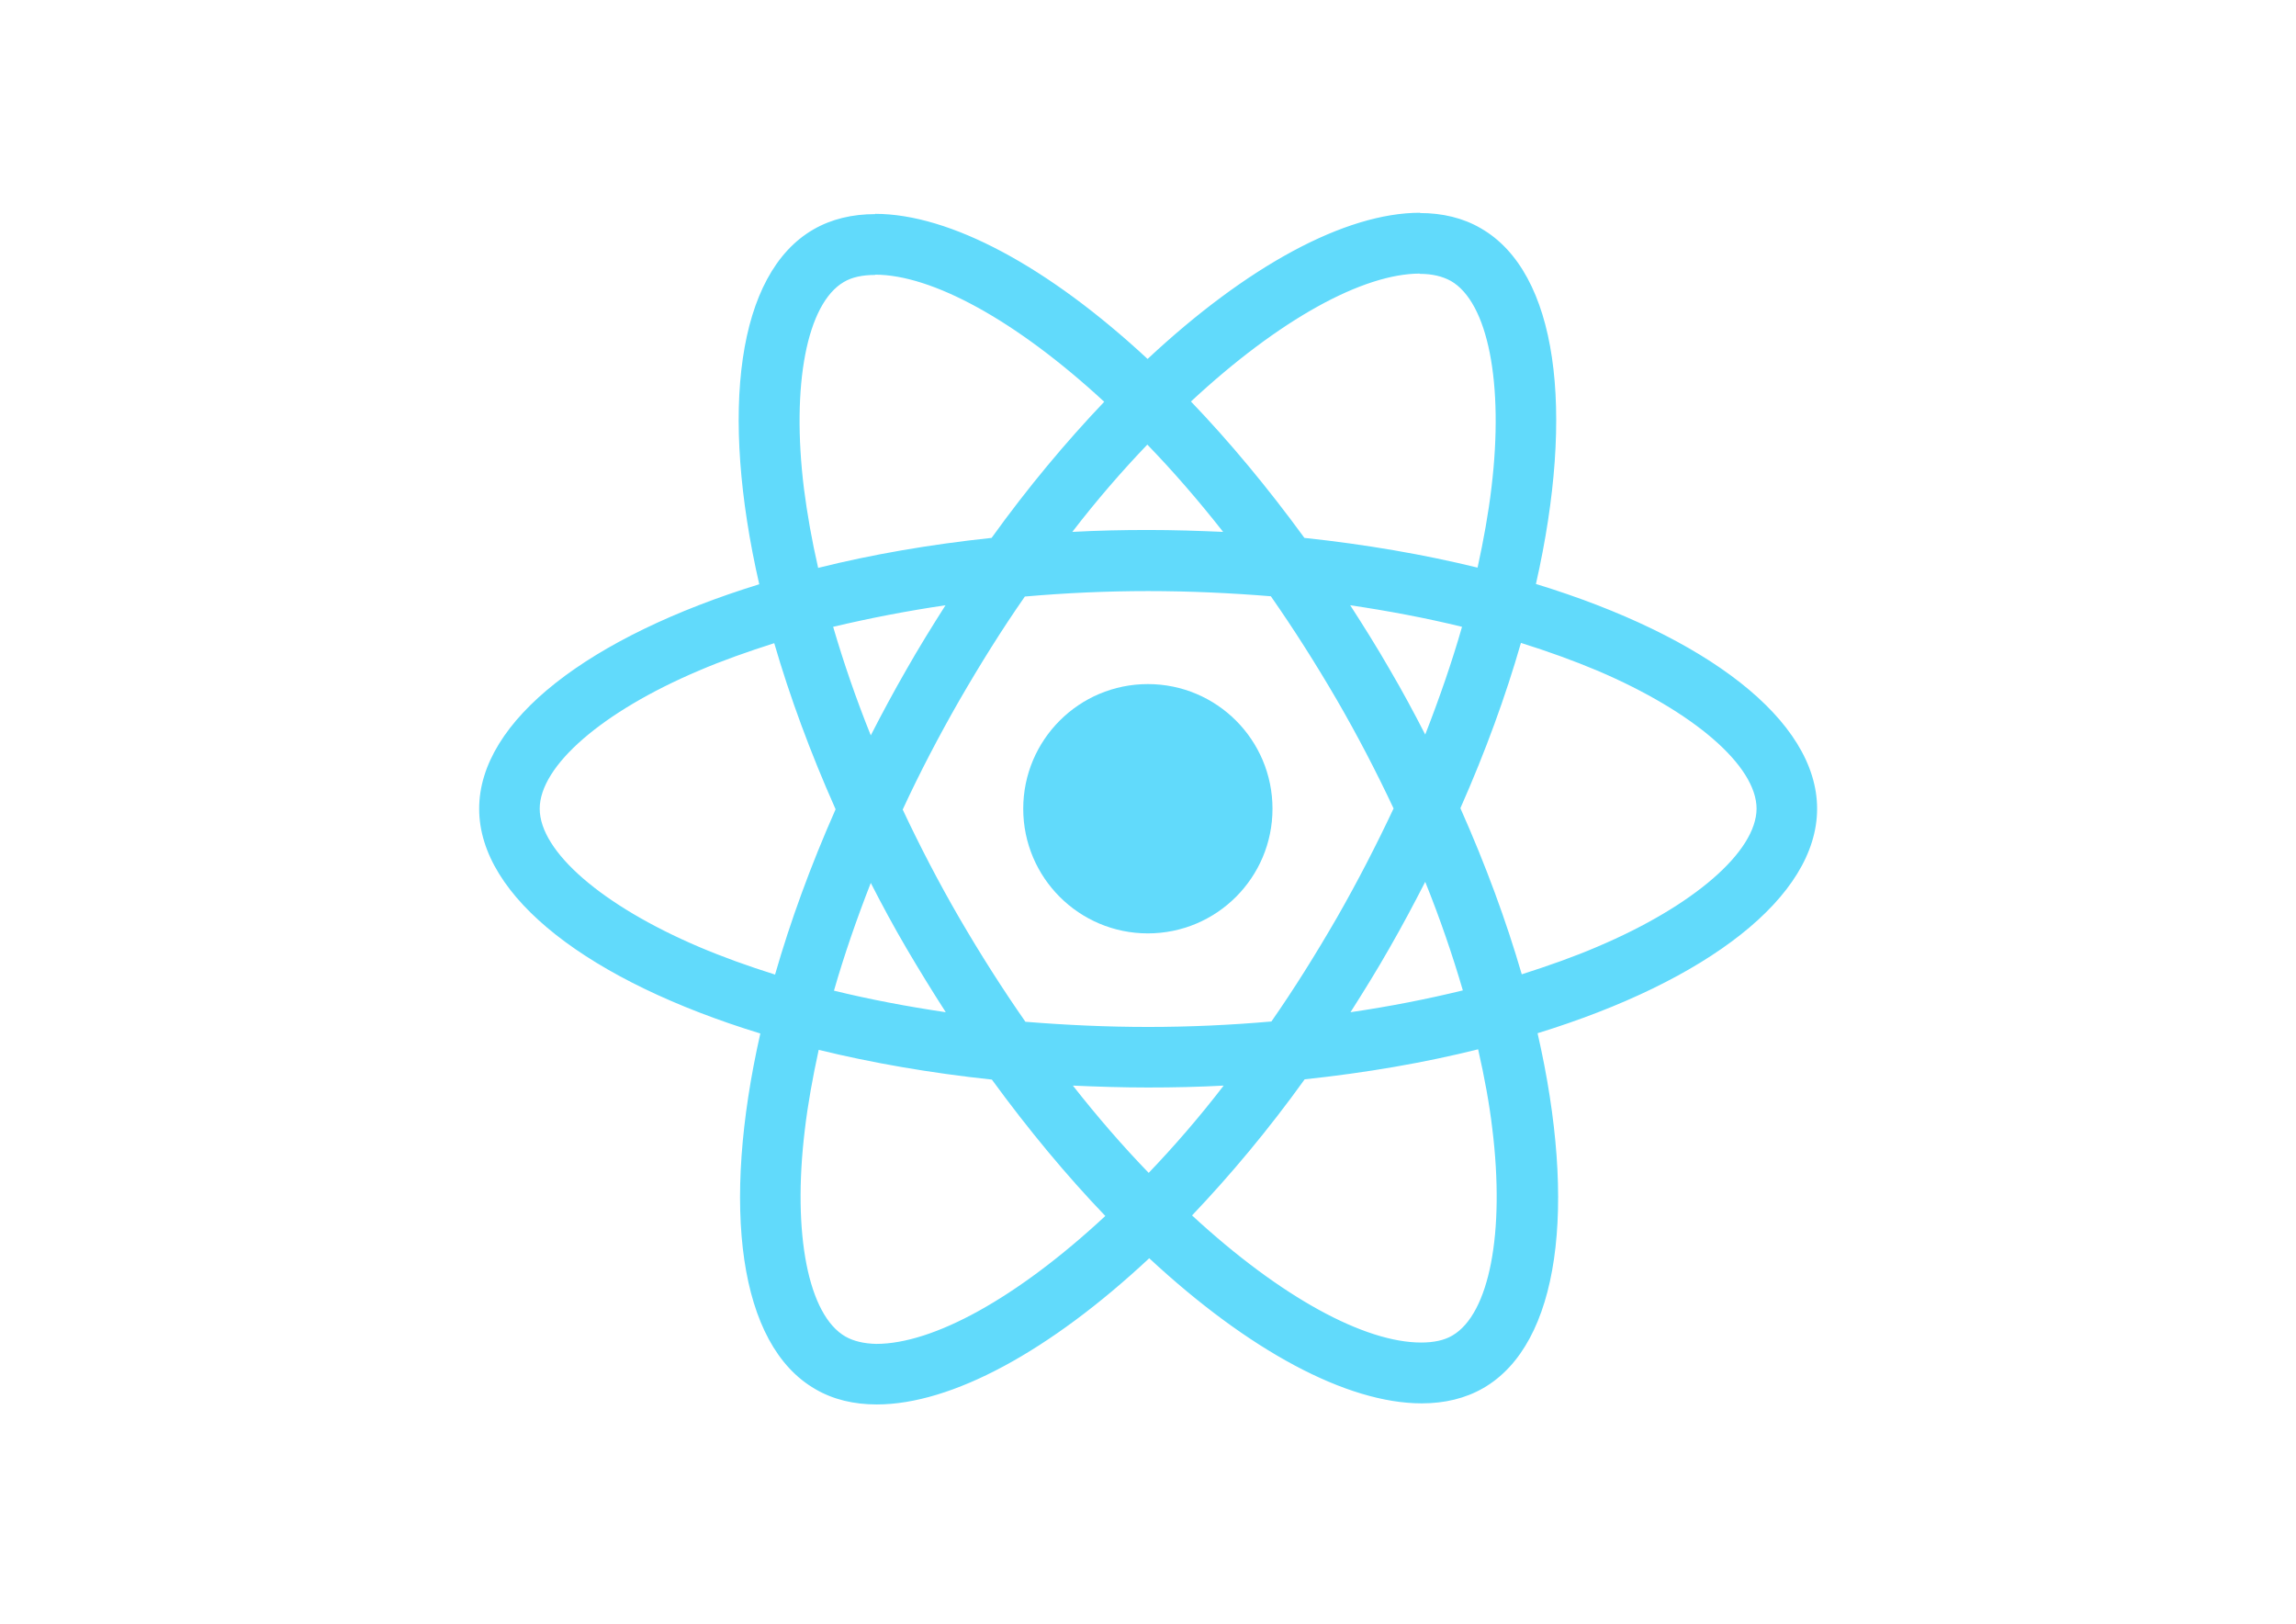
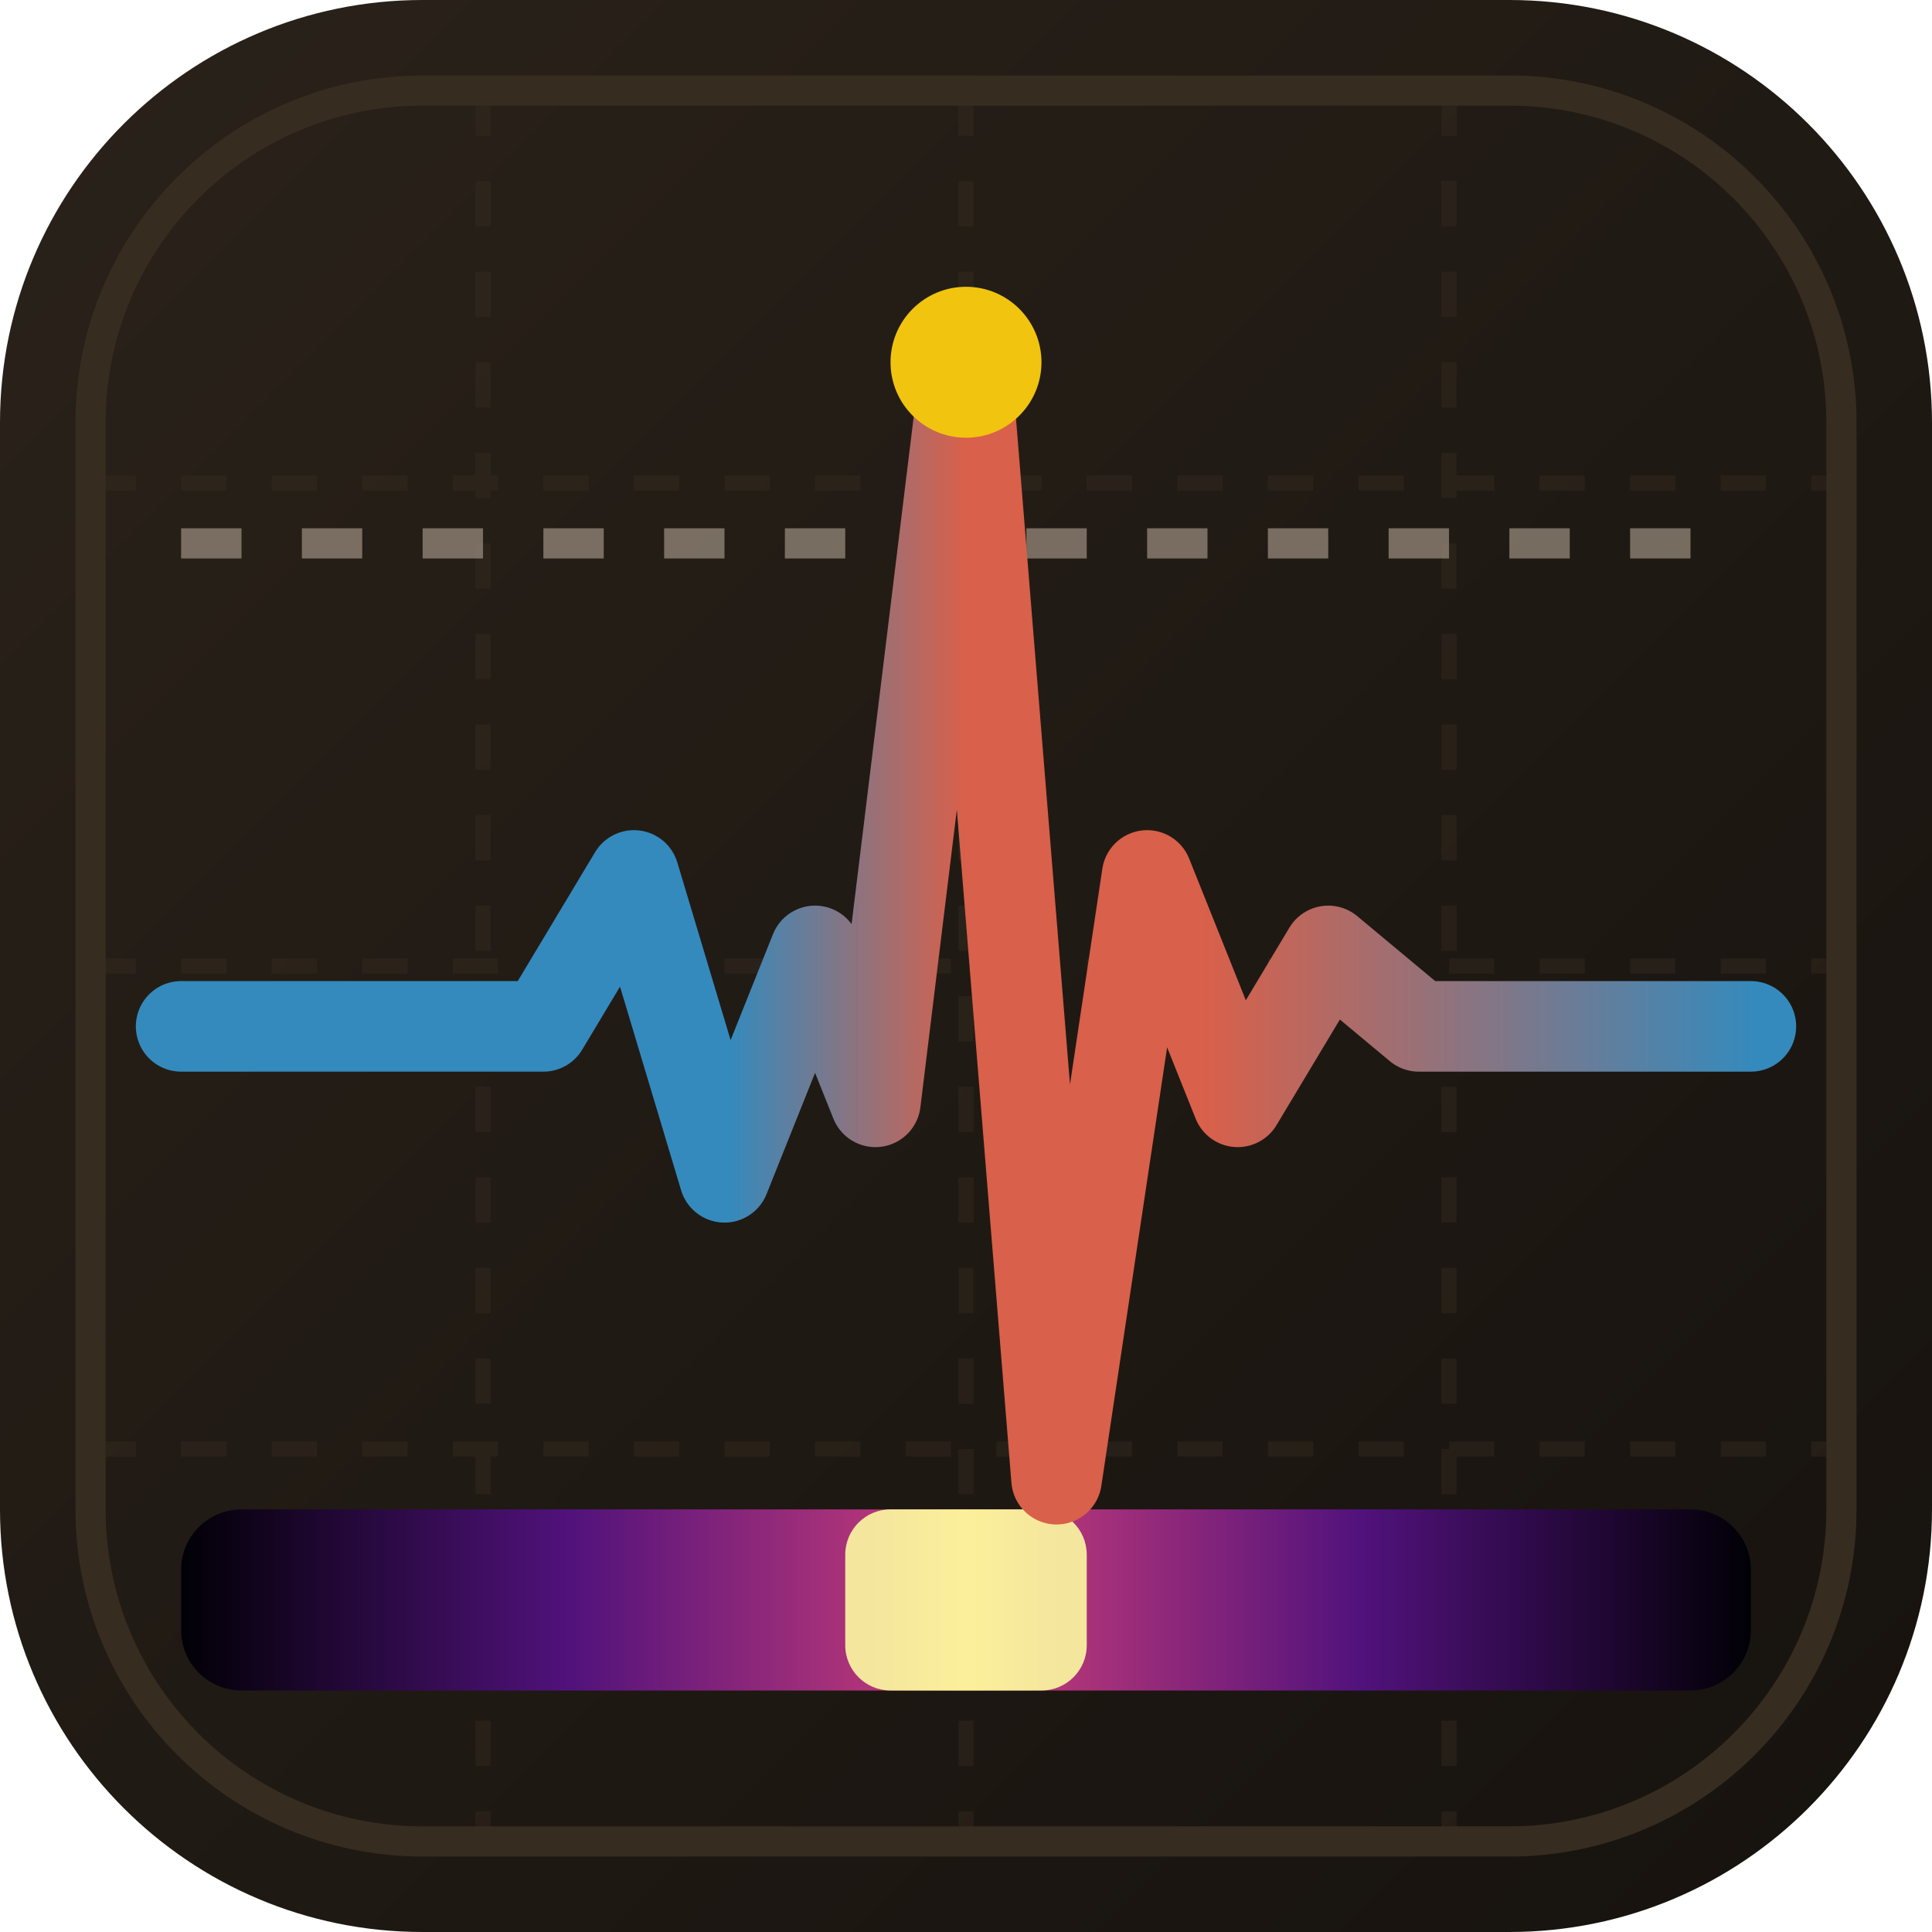
- <svg xmlns="http://www.w3.org/2000/svg" viewBox="0 0 841.9 595.3">
-   <g fill="#61DAFB">
-     <path d="M666.3 296.5c0-32.5-40.7-63.3-103.1-82.4 14.4-63.6 8-114.2-20.2-130.4-6.5-3.8-14.1-5.6-22.4-5.6v22.3c4.6 0 8.3.9 11.4 2.6 13.6 7.8 19.5 37.5 14.9 75.7-1.1 9.4-2.9 19.3-5.1 29.4-19.6-4.8-41-8.5-63.5-10.9-13.5-18.5-27.5-35.3-41.6-50 32.6-30.3 63.2-46.9 84-46.9V78c-27.5 0-63.5 19.6-99.9 53.6-36.4-33.8-72.4-53.2-99.9-53.2v22.3c20.7 0 51.4 16.5 84 46.6-14 14.7-28 31.4-41.3 49.9-22.6 2.4-44 6.1-63.6 11-2.3-10-4-19.7-5.2-29-4.7-38.2 1.1-67.9 14.6-75.8 3-1.8 6.9-2.6 11.5-2.6V78.5c-8.4 0-16 1.8-22.6 5.6-28.1 16.2-34.4 66.7-19.9 130.1-62.2 19.2-102.7 49.9-102.7 82.3 0 32.5 40.7 63.3 103.1 82.4-14.4 63.6-8 114.2 20.2 130.4 6.5 3.8 14.1 5.6 22.5 5.6 27.5 0 63.5-19.6 99.9-53.6 36.4 33.8 72.4 53.2 99.9 53.2 8.4 0 16-1.8 22.6-5.6 28.1-16.2 34.4-66.7 19.9-130.1 62-19.1 102.5-49.9 102.5-82.3zm-130.2-66.7c-3.7 12.9-8.3 26.2-13.5 39.5-4.1-8-8.4-16-13.1-24-4.6-8-9.5-15.8-14.4-23.4 14.2 2.1 27.9 4.7 41 7.9zm-45.8 106.5c-7.8 13.5-15.8 26.3-24.1 38.2-14.9 1.3-30 2-45.2 2-15.1 0-30.2-.7-45-1.9-8.3-11.9-16.4-24.6-24.2-38-7.6-13.1-14.5-26.4-20.8-39.8 6.2-13.4 13.2-26.8 20.7-39.9 7.8-13.5 15.8-26.3 24.1-38.2 14.9-1.3 30-2 45.2-2 15.1 0 30.2.7 45 1.9 8.3 11.9 16.4 24.6 24.2 38 7.6 13.1 14.5 26.4 20.8 39.8-6.3 13.4-13.2 26.8-20.7 39.9zm32.3-13c5.4 13.4 10 26.8 13.8 39.8-13.1 3.2-26.9 5.9-41.2 8 4.9-7.7 9.8-15.6 14.4-23.7 4.6-8 8.9-16.1 13-24.1zM421.2 430c-9.3-9.6-18.6-20.3-27.8-32 9 .4 18.2.7 27.5.7 9.4 0 18.7-.2 27.8-.7-9 11.7-18.3 22.4-27.5 32zm-74.4-58.9c-14.2-2.1-27.9-4.7-41-7.9 3.7-12.9 8.3-26.2 13.5-39.5 4.1 8 8.4 16 13.1 24 4.7 8 9.5 15.8 14.4 23.4zM420.7 163c9.3 9.6 18.6 20.3 27.8 32-9-.4-18.2-.7-27.5-.7-9.4 0-18.7.2-27.8.7 9-11.7 18.3-22.4 27.5-32zm-74 58.9c-4.9 7.7-9.8 15.6-14.4 23.7-4.6 8-8.9 16-13 24-5.4-13.4-10-26.8-13.8-39.8 13.1-3.1 26.9-5.8 41.2-7.9zm-90.5 125.2c-35.4-15.1-58.3-34.9-58.3-50.6 0-15.7 22.9-35.6 58.3-50.6 8.6-3.7 18-7 27.7-10.1 5.7 19.6 13.2 40 22.5 60.9-9.2 20.8-16.6 41.1-22.2 60.6-9.9-3.1-19.3-6.5-28-10.2zM310 490c-13.6-7.8-19.5-37.5-14.9-75.7 1.1-9.4 2.9-19.3 5.1-29.4 19.6 4.8 41 8.5 63.5 10.9 13.5 18.5 27.5 35.3 41.6 50-32.6 30.3-63.2 46.9-84 46.9-4.5-.1-8.3-1-11.3-2.7zm237.2-76.2c4.7 38.2-1.1 67.9-14.6 75.8-3 1.8-6.9 2.6-11.5 2.6-20.7 0-51.4-16.5-84-46.6 14-14.7 28-31.4 41.3-49.9 22.6-2.4 44-6.1 63.6-11 2.3 10.1 4.1 19.8 5.2 29.1zm38.5-66.7c-8.6 3.7-18 7-27.7 10.1-5.7-19.6-13.2-40-22.5-60.9 9.2-20.8 16.6-41.1 22.2-60.6 9.9 3.1 19.3 6.5 28.1 10.2 35.4 15.1 58.3 34.9 58.3 50.6-.1 15.7-23 35.6-58.4 50.6zM320.8 78.4z" />
-     <circle cx="420.9" cy="296.5" r="45.7" />
-     <path d="M520.5 78.1z" />
+ <svg xmlns="http://www.w3.org/2000/svg" viewBox="0 0 256 256" width="100%" height="100%">
+   <defs>
+     <linearGradient id="bgGrad" x1="0%" y1="0%" x2="100%" y2="100%">
+       <stop offset="0%" stop-color="#2a221a" />
+       <stop offset="100%" stop-color="#16120e" />
+     </linearGradient>
+     <linearGradient id="waveGrad" x1="0%" y1="0%" x2="100%" y2="0%">
+       <stop offset="0%" stop-color="#348abd" />
+       <stop offset="35%" stop-color="#348abd" />
+       <stop offset="50%" stop-color="#d9604a" />
+       <stop offset="65%" stop-color="#d9604a" />
+       <stop offset="100%" stop-color="#348abd" />
+     </linearGradient>
+     <linearGradient id="specGrad" x1="0%" y1="0%" x2="100%" y2="0%">
+       <stop offset="0%" stop-color="#000004" />
+       <stop offset="25%" stop-color="#51127c" />
+       <stop offset="45%" stop-color="#b63679" />
+       <stop offset="50%" stop-color="#fc8961" />
+       <stop offset="55%" stop-color="#b63679" />
+       <stop offset="75%" stop-color="#51127c" />
+       <stop offset="100%" stop-color="#000004" />
+     </linearGradient>
+   </defs>
+   <rect x="0" y="0" width="256" height="256" rx="56" fill="url(#bgGrad)" />
+   <rect x="12" y="12" width="232" height="232" rx="44" fill="none" stroke="#372c20" stroke-width="4" />
+   <g stroke="#372c20" stroke-width="2" stroke-dasharray="6 6" opacity="0.4">
+     <line x1="64" y1="12" x2="64" y2="244" />
+     <line x1="128" y1="12" x2="128" y2="244" />
+     <line x1="192" y1="12" x2="192" y2="244" />
+     <line x1="12" y1="64" x2="244" y2="64" />
+     <line x1="12" y1="128" x2="244" y2="128" />
+     <line x1="12" y1="192" x2="244" y2="192" />
  </g>
+   <line x1="24" y1="72" x2="232" y2="72" stroke="#9c9080" stroke-width="4" stroke-dasharray="8 8" opacity="0.7" />
+   <rect x="24" y="200" width="208" height="24" rx="8" fill="url(#specGrad)" />
+   <rect x="112" y="200" width="32" height="24" rx="6" fill="#fcfba1" opacity="0.9" />
+   <path d="M 24 136            L 72 136            L 84 116            L 96 156            L 108 126            L 116 146            L 128 48            L 140 196            L 152 116            L 164 146            L 176 126            L 188 136            L 232 136" fill="none" stroke="url(#waveGrad)" stroke-width="12" stroke-linejoin="round" stroke-linecap="round" />
+   <circle cx="128" cy="48" r="10" fill="#f1c40f" />
</svg>
